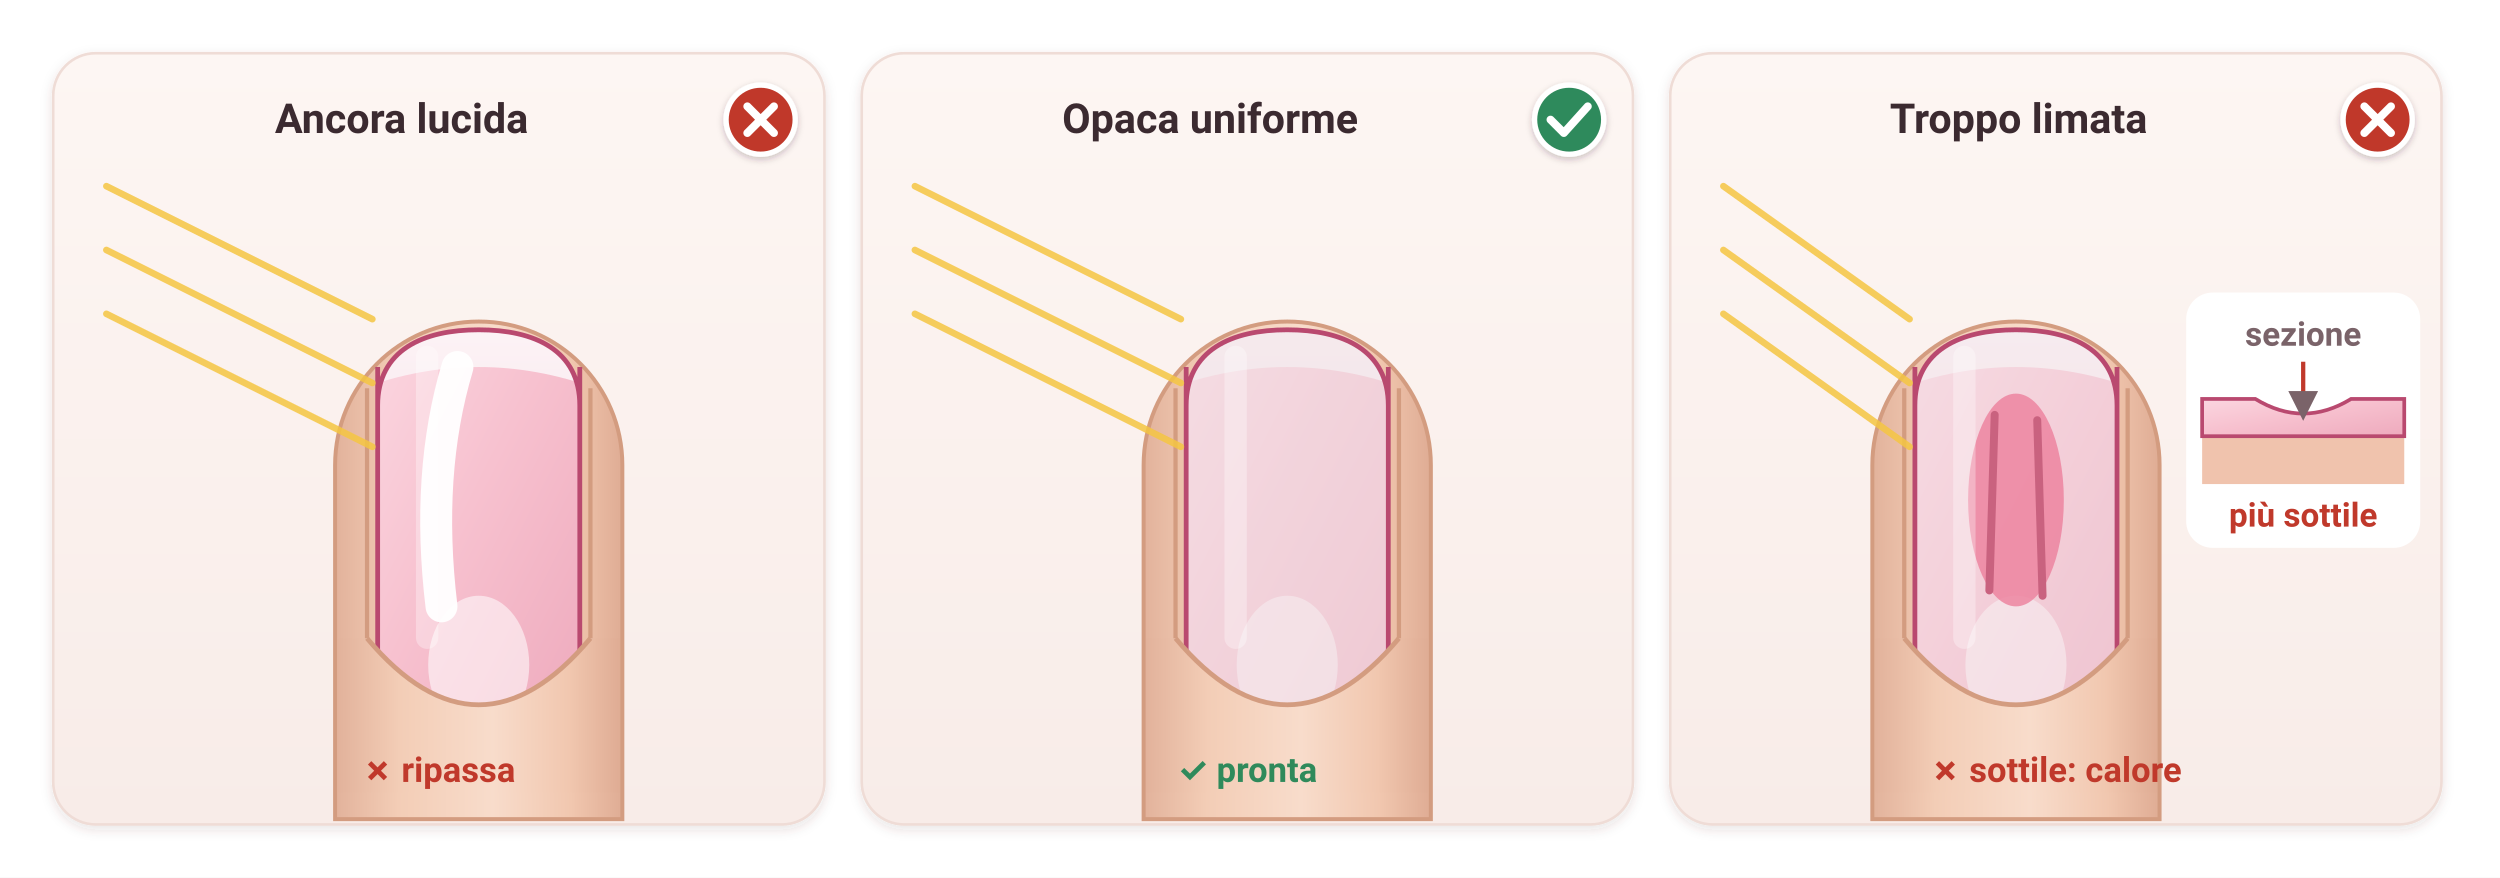
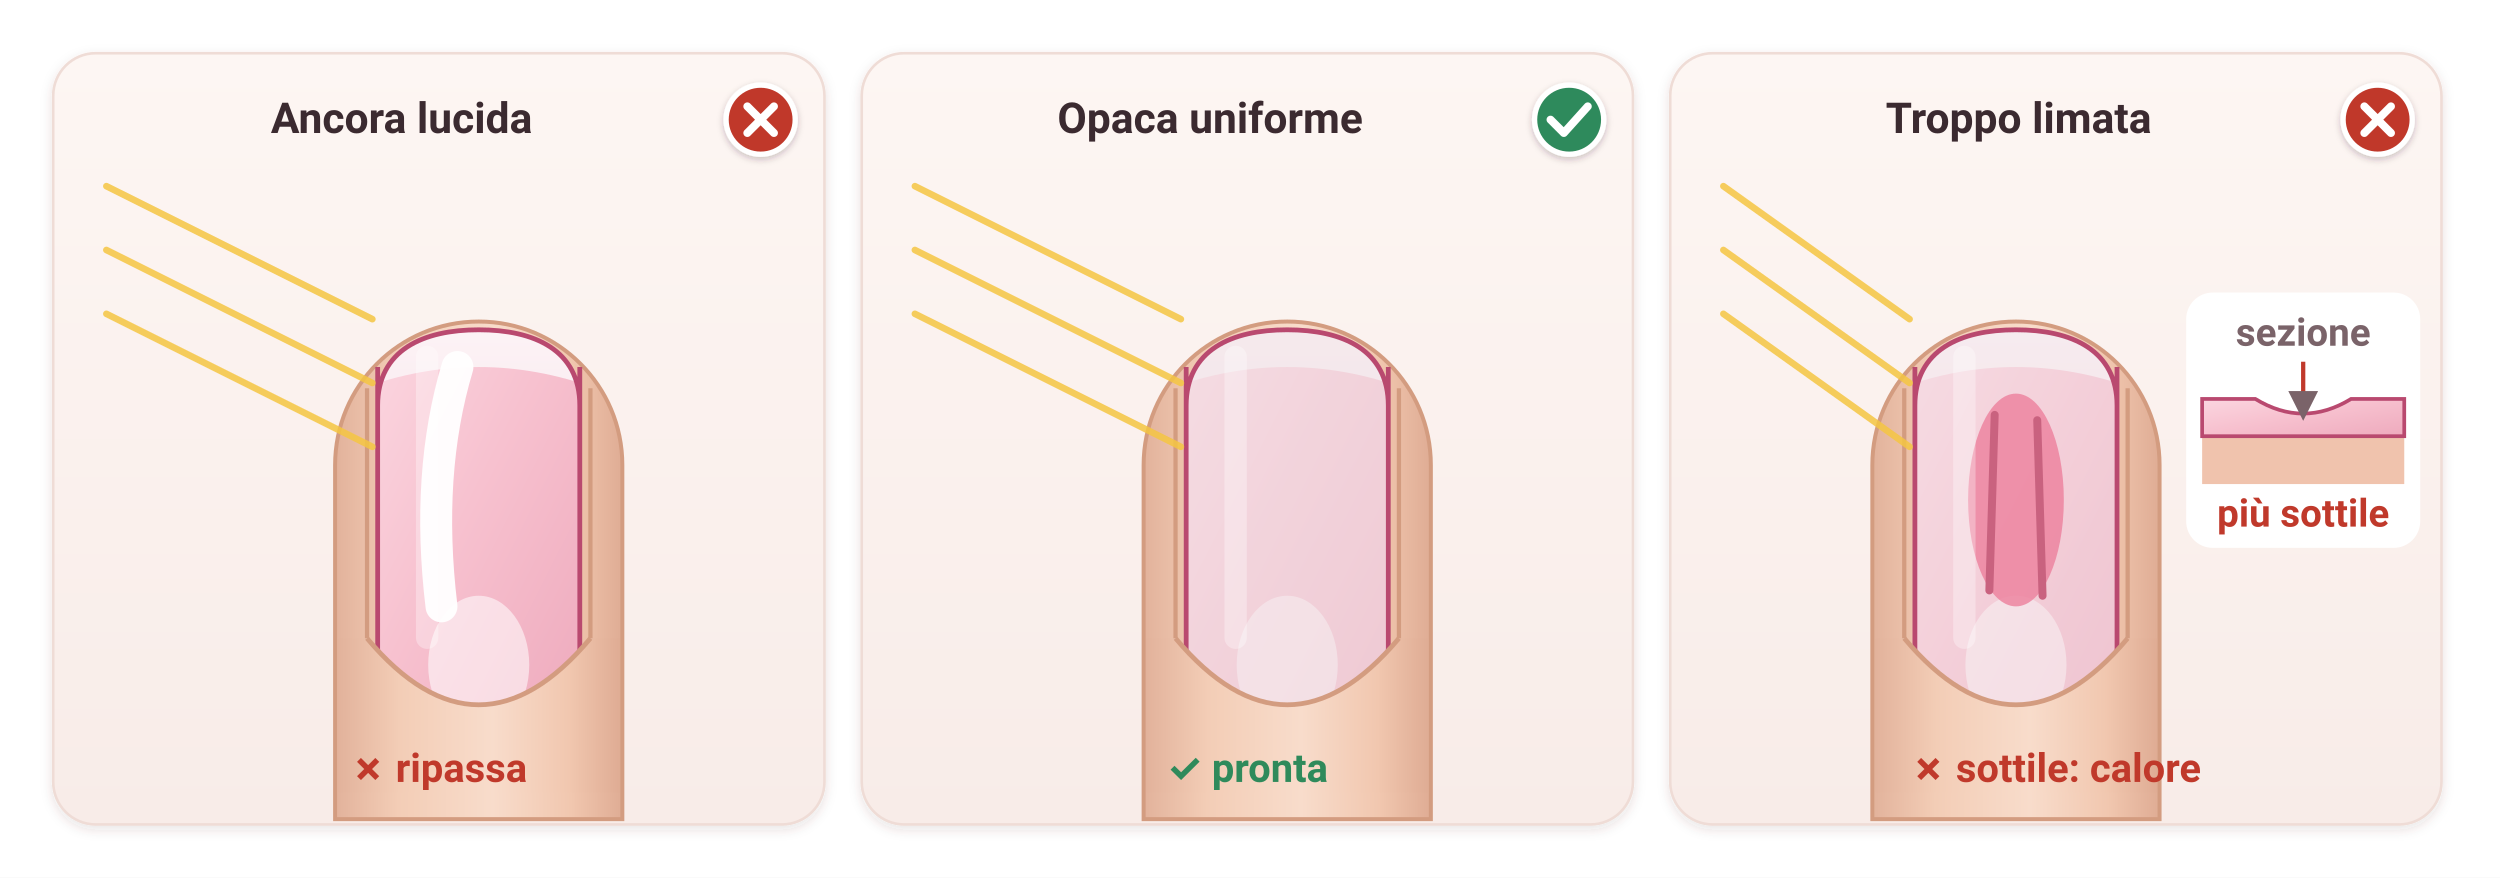
<svg xmlns="http://www.w3.org/2000/svg" viewBox="0 0 940 330" width="940" height="330" font-family="system-ui, -apple-system, 'Segoe UI', Roboto, Arial, sans-serif" role="img">
  <rect width="100%" height="100%" fill="#ffffff" />
  <defs>
    <linearGradient id="nxSkin" x1="0" y1="0" x2="1" y2="0">
      <stop offset="0" stop-color="#e2b29b" />
      <stop offset=".22" stop-color="#f3cdb6" />
      <stop offset=".55" stop-color="#f8dccb" />
      <stop offset=".82" stop-color="#f1c7af" />
      <stop offset="1" stop-color="#dfac94" />
    </linearGradient>
    <linearGradient id="nxNail" x1="0" y1="0" x2="1" y2="1">
      <stop offset="0" stop-color="#fbd6e0" />
      <stop offset=".45" stop-color="#f7c1cf" />
      <stop offset="1" stop-color="#eeaabd" />
    </linearGradient>
    <linearGradient id="nxFree" x1="0" y1="0" x2="0" y2="1">
      <stop offset="0" stop-color="#ffffff" />
      <stop offset="1" stop-color="#fbeef2" />
    </linearGradient>
    <linearGradient id="nxPanel" x1="0" y1="0" x2="0" y2="1">
      <stop offset="0" stop-color="#fdf6f3" />
      <stop offset="1" stop-color="#f8ece8" />
    </linearGradient>
    <filter id="nxSh" x="-5%" y="-5%" width="110%" height="115%">
      <feDropShadow dx="0" dy="1.5" stdDeviation="2.2" flood-color="#5a2a3a" flood-opacity=".13" />
    </filter>
    <filter id="nxShS" x="-20%" y="-20%" width="140%" height="150%">
      <feDropShadow dx="0" dy="1" stdDeviation="1.2" flood-color="#3b2a30" flood-opacity=".25" />
    </filter>
  </defs>
  <defs>
    <marker id="ar" viewBox="0 0 10 10" refX="8" refY="5" markerWidth="7" markerHeight="7" orient="auto-start-reverse">
      <path d="M0,0 L10,5 L0,10 z" fill="#8e3b5a" />
    </marker>
    <marker id="arw" viewBox="0 0 10 10" refX="8" refY="5" markerWidth="7" markerHeight="7" orient="auto-start-reverse">
      <path d="M0,0 L10,5 L0,10 z" fill="#7a6369" />
    </marker>
  </defs>
  <defs>
    <clipPath id="k33">
      <rect x="20" y="20" width="290" height="290" rx="16" />
    </clipPath>
  </defs>
  <rect x="20" y="20" width="290" height="290" rx="16" fill="url(#nxPanel)" stroke="#efdcd6" stroke-width="1" filter="url(#nxSh)" />
  <g clip-path="url(#k33)">
    <path d="M126.0,308.0 L126.0,174.9 A54.0,54.0 0 0 1 234.0,174.9 L234.0,308.0 Z" fill="url(#nxSkin)" stroke="#d39c80" stroke-width="1.5" />
    <defs>
      <clipPath id="c32">
        <path d="M142.0,274.0 L218.0,274.0 L218.0,138.0 L218.0,152.5 C218.0,131.6 200.9,124.0 180.0,124.0 C159.1,124.0 142.0,131.6 142.0,152.5 L142.0,138.0 Z" />
      </clipPath>
    </defs>
    <path d="M142.0,274.0 L218.0,274.0 L218.0,138.0 L218.0,152.5 C218.0,131.6 200.9,124.0 180.0,124.0 C159.1,124.0 142.0,131.6 142.0,152.5 L142.0,138.0 Z" fill="url(#nxNail)" />
    <ellipse cx="180.0" cy="250.0" rx="19.0" ry="26.0" fill="#fff" opacity=".55" clip-path="url(#c32)" />
    <path d="M136.0,146.0 Q180.0,130.0 224.0,146.0 L224.0,64.0 L136.0,64.0 Z" fill="url(#nxFree)" clip-path="url(#c32)" />
    <path d="M166,228 Q160,178 172,138" stroke="#fff" stroke-width="12" fill="none" stroke-linecap="round" opacity=".95" clip-path="url(#c32)" />
    <rect x="156.4" y="130.0" width="8.4" height="114.0" rx="4.2" fill="#fff" opacity=".32" clip-path="url(#c32)" />
    <path d="M142.0,274.0 L218.0,274.0 L218.0,138.0 L218.0,152.5 C218.0,131.6 200.9,124.0 180.0,124.0 C159.1,124.0 142.0,131.6 142.0,152.5 L142.0,138.0 Z" fill="none" stroke="#b9496f" stroke-width="1.8" />
    <path d="M127.0,240.0 L138.0,240.0 Q180.0,290.0 222.0,240.0 L233.0,240.0 L233.0,298.0 L127.0,298.0 Z" fill="url(#nxSkin)" />
    <path d="M138.0,240.0 Q180.0,290.0 222.0,240.0" fill="none" stroke="#d39c80" stroke-width="1.8" />
    <path d="M138.0,240.0 L138.0,146.0" stroke="#d39c80" stroke-width="1.6" />
    <path d="M222.0,240.0 L222.0,146.0" stroke="#d39c80" stroke-width="1.6" />
    <line x1="40.0" y1="70.0" x2="140.0" y2="120.0" stroke="#f5c542" stroke-width="2.5" stroke-linecap="round" opacity=".85" />
    <line x1="40.0" y1="94.0" x2="140.0" y2="144.0" stroke="#f5c542" stroke-width="2.5" stroke-linecap="round" opacity=".85" />
    <line x1="40.0" y1="118.0" x2="140.0" y2="168.0" stroke="#f5c542" stroke-width="2.5" stroke-linecap="round" opacity=".85" />
  </g>
-   <text x="151.0" y="50.0" font-size="15.5" text-anchor="middle" font-weight="700" fill="#3b2a30">Ancora lucida</text>
+   <text x="151.0" y="50.0" font-size="16.0" text-anchor="middle" font-weight="700" fill="#3b2a30">Ancora lucida</text>
  <circle cx="286.0" cy="45.0" r="13" fill="#c0392b" stroke="#fff" stroke-width="2" filter="url(#nxShS)" />
  <path d="M281.0,40.0 l10,10 M291.0,40.0 l-10,10" stroke="#fff" stroke-width="3" stroke-linecap="round" />
-   <text x="165.0" y="294.0" font-size="13" text-anchor="middle" font-weight="700" fill="#c0392b">✗ ripassa</text>
+   <text x="165.0" y="294.0" font-size="15" text-anchor="middle" font-weight="700" fill="#c0392b">✗ ripassa</text>
  <defs>
    <clipPath id="k35">
      <rect x="324" y="20" width="290" height="290" rx="16" />
    </clipPath>
  </defs>
  <rect x="324" y="20" width="290" height="290" rx="16" fill="url(#nxPanel)" stroke="#efdcd6" stroke-width="1" filter="url(#nxSh)" />
  <g clip-path="url(#k35)">
    <path d="M430.0,308.0 L430.0,174.9 A54.0,54.0 0 0 1 538.0,174.9 L538.0,308.0 Z" fill="url(#nxSkin)" stroke="#d39c80" stroke-width="1.5" />
    <defs>
      <clipPath id="c34">
        <path d="M446.0,274.0 L522.0,274.0 L522.0,138.0 L522.0,152.5 C522.0,131.6 504.9,124.0 484.0,124.0 C463.1,124.0 446.0,131.6 446.0,152.5 L446.0,138.0 Z" />
      </clipPath>
    </defs>
    <path d="M446.0,274.0 L522.0,274.0 L522.0,138.0 L522.0,152.5 C522.0,131.6 504.9,124.0 484.0,124.0 C463.1,124.0 446.0,131.6 446.0,152.5 L446.0,138.0 Z" fill="url(#nxNail)" />
    <ellipse cx="484.0" cy="250.0" rx="19.0" ry="26.0" fill="#fff" opacity=".55" clip-path="url(#c34)" />
    <path d="M440.0,146.0 Q484.0,130.0 528.0,146.0 L528.0,64.0 L440.0,64.0 Z" fill="url(#nxFree)" clip-path="url(#c34)" />
    <rect x="424" y="78" width="120" height="200" fill="#efe2e6" opacity=".55" clip-path="url(#c34)" />
    <rect x="460.4" y="130.0" width="8.4" height="114.0" rx="4.2" fill="#fff" opacity=".32" clip-path="url(#c34)" />
    <path d="M446.0,274.0 L522.0,274.0 L522.0,138.0 L522.0,152.5 C522.0,131.6 504.9,124.0 484.0,124.0 C463.1,124.0 446.0,131.6 446.0,152.5 L446.0,138.0 Z" fill="none" stroke="#b9496f" stroke-width="1.8" />
    <path d="M431.0,240.0 L442.0,240.0 Q484.0,290.0 526.0,240.0 L537.0,240.0 L537.0,298.0 L431.0,298.0 Z" fill="url(#nxSkin)" />
    <path d="M442.0,240.0 Q484.0,290.0 526.0,240.0" fill="none" stroke="#d39c80" stroke-width="1.8" />
    <path d="M442.0,240.0 L442.0,146.0" stroke="#d39c80" stroke-width="1.6" />
    <path d="M526.0,240.0 L526.0,146.0" stroke="#d39c80" stroke-width="1.6" />
    <line x1="344.0" y1="70.0" x2="444.0" y2="120.0" stroke="#f5c542" stroke-width="2.5" stroke-linecap="round" opacity=".85" />
    <line x1="344.0" y1="94.0" x2="444.0" y2="144.0" stroke="#f5c542" stroke-width="2.5" stroke-linecap="round" opacity=".85" />
    <line x1="344.0" y1="118.0" x2="444.0" y2="168.0" stroke="#f5c542" stroke-width="2.5" stroke-linecap="round" opacity=".85" />
  </g>
-   <text x="455.0" y="50.0" font-size="15.5" text-anchor="middle" font-weight="700" fill="#3b2a30">Opaca uniforme</text>
+   <text x="455.0" y="50.0" font-size="16.0" text-anchor="middle" font-weight="700" fill="#3b2a30">Opaca uniforme</text>
  <circle cx="590.0" cy="45.0" r="13" fill="#2f8a5b" stroke="#fff" stroke-width="2" filter="url(#nxShS)" />
  <path d="M583.0,45.0 l5,5 l9,-10" stroke="#fff" stroke-width="3" fill="none" stroke-linecap="round" stroke-linejoin="round" />
-   <text x="469.0" y="294.0" font-size="13" text-anchor="middle" font-weight="700" fill="#2f8a5b">✓ pronta</text>
+   <text x="469.0" y="294.0" font-size="15" text-anchor="middle" font-weight="700" fill="#2f8a5b">✓ pronta</text>
  <defs>
    <clipPath id="k37">
      <rect x="628" y="20" width="290" height="290" rx="16" />
    </clipPath>
  </defs>
  <rect x="628" y="20" width="290" height="290" rx="16" fill="url(#nxPanel)" stroke="#efdcd6" stroke-width="1" filter="url(#nxSh)" />
  <g clip-path="url(#k37)">
    <path d="M704.0,308.0 L704.0,174.9 A54.0,54.0 0 0 1 812.0,174.9 L812.0,308.0 Z" fill="url(#nxSkin)" stroke="#d39c80" stroke-width="1.5" />
    <defs>
      <clipPath id="c36">
        <path d="M720.0,274.0 L796.0,274.0 L796.0,138.0 L796.0,152.5 C796.0,131.6 778.9,124.0 758.0,124.0 C737.1,124.0 720.0,131.6 720.0,152.5 L720.0,138.0 Z" />
      </clipPath>
    </defs>
    <path d="M720.0,274.0 L796.0,274.0 L796.0,138.0 L796.0,152.5 C796.0,131.6 778.9,124.0 758.0,124.0 C737.1,124.0 720.0,131.6 720.0,152.5 L720.0,138.0 Z" fill="url(#nxNail)" />
    <ellipse cx="758.0" cy="250.0" rx="19.0" ry="26.0" fill="#fff" opacity=".55" clip-path="url(#c36)" />
    <path d="M714.0,146.0 Q758.0,130.0 802.0,146.0 L802.0,64.0 L714.0,64.0 Z" fill="url(#nxFree)" clip-path="url(#c36)" />
    <rect x="698" y="78" width="120" height="200" fill="#efe2e6" opacity=".45" clip-path="url(#c36)" />
    <ellipse cx="758" cy="188" rx="18" ry="40" fill="#ec7f9c" opacity=".8" clip-path="url(#c36)" />
    <line x1="750" y1="156" x2="748" y2="222" stroke="#c9627f" stroke-width="3" stroke-linecap="round" />
    <line x1="766" y1="158" x2="768" y2="224" stroke="#c9627f" stroke-width="3" stroke-linecap="round" />
    <rect x="734.4" y="130.0" width="8.4" height="114.0" rx="4.2" fill="#fff" opacity=".32" clip-path="url(#c36)" />
    <path d="M720.0,274.0 L796.0,274.0 L796.0,138.0 L796.0,152.5 C796.0,131.6 778.9,124.0 758.0,124.0 C737.1,124.0 720.0,131.6 720.0,152.5 L720.0,138.0 Z" fill="none" stroke="#b9496f" stroke-width="1.8" />
    <path d="M705.0,240.0 L716.0,240.0 Q758.0,290.0 800.0,240.0 L811.0,240.0 L811.0,298.0 L705.0,298.0 Z" fill="url(#nxSkin)" />
    <path d="M716.0,240.0 Q758.0,290.0 800.0,240.0" fill="none" stroke="#d39c80" stroke-width="1.8" />
    <path d="M716.0,240.0 L716.0,146.0" stroke="#d39c80" stroke-width="1.6" />
    <path d="M800.0,240.0 L800.0,146.0" stroke="#d39c80" stroke-width="1.6" />
    <line x1="648.0" y1="70.0" x2="718.0" y2="120.0" stroke="#f5c542" stroke-width="2.5" stroke-linecap="round" opacity=".85" />
    <line x1="648.0" y1="94.0" x2="718.0" y2="144.0" stroke="#f5c542" stroke-width="2.5" stroke-linecap="round" opacity=".85" />
    <line x1="648.0" y1="118.0" x2="718.0" y2="168.0" stroke="#f5c542" stroke-width="2.5" stroke-linecap="round" opacity=".85" />
    <rect x="822" y="110" width="88" height="96" rx="10" fill="#fff" />
-     <text x="866.0" y="130.0" font-size="12.5" text-anchor="middle" font-weight="700" fill="#7a6369">sezione</text>
+     <text x="866.0" y="130.0" font-size="14.5" text-anchor="middle" font-weight="700" fill="#7a6369">sezione</text>
    <rect x="828" y="164" width="76" height="18" fill="#f0c3ad" />
    <path d="M828,150 L848,150 Q866,161 884,150 L904,150 L904,164 L828,164 Z" fill="url(#nxNail)" stroke="#b9496f" stroke-width="1.4" />
    <line x1="866.0" y1="136.0" x2="866.0" y2="156.0" stroke="#c0392b" stroke-width="1.6" marker-end="url(#arw)" />
-     <text x="866.0" y="198.0" font-size="12.5" text-anchor="middle" font-weight="700" fill="#c0392b">più sottile</text>
+     <text x="866.0" y="198.0" font-size="14.5" text-anchor="middle" font-weight="700" fill="#c0392b">più sottile</text>
  </g>
-   <text x="759.0" y="50.0" font-size="15.5" text-anchor="middle" font-weight="700" fill="#3b2a30">Troppo limata</text>
+   <text x="759.0" y="50.0" font-size="16.0" text-anchor="middle" font-weight="700" fill="#3b2a30">Troppo limata</text>
  <circle cx="894.0" cy="45.0" r="13" fill="#c0392b" stroke="#fff" stroke-width="2" filter="url(#nxShS)" />
  <path d="M889.0,40.0 l10,10 M899.0,40.0 l-10,10" stroke="#fff" stroke-width="3" stroke-linecap="round" />
-   <text x="773.0" y="294.0" font-size="13" text-anchor="middle" font-weight="700" fill="#c0392b">✗ sottile: calore</text>
+   <text x="773.0" y="294.0" font-size="15" text-anchor="middle" font-weight="700" fill="#c0392b">✗ sottile: calore</text>
</svg>
